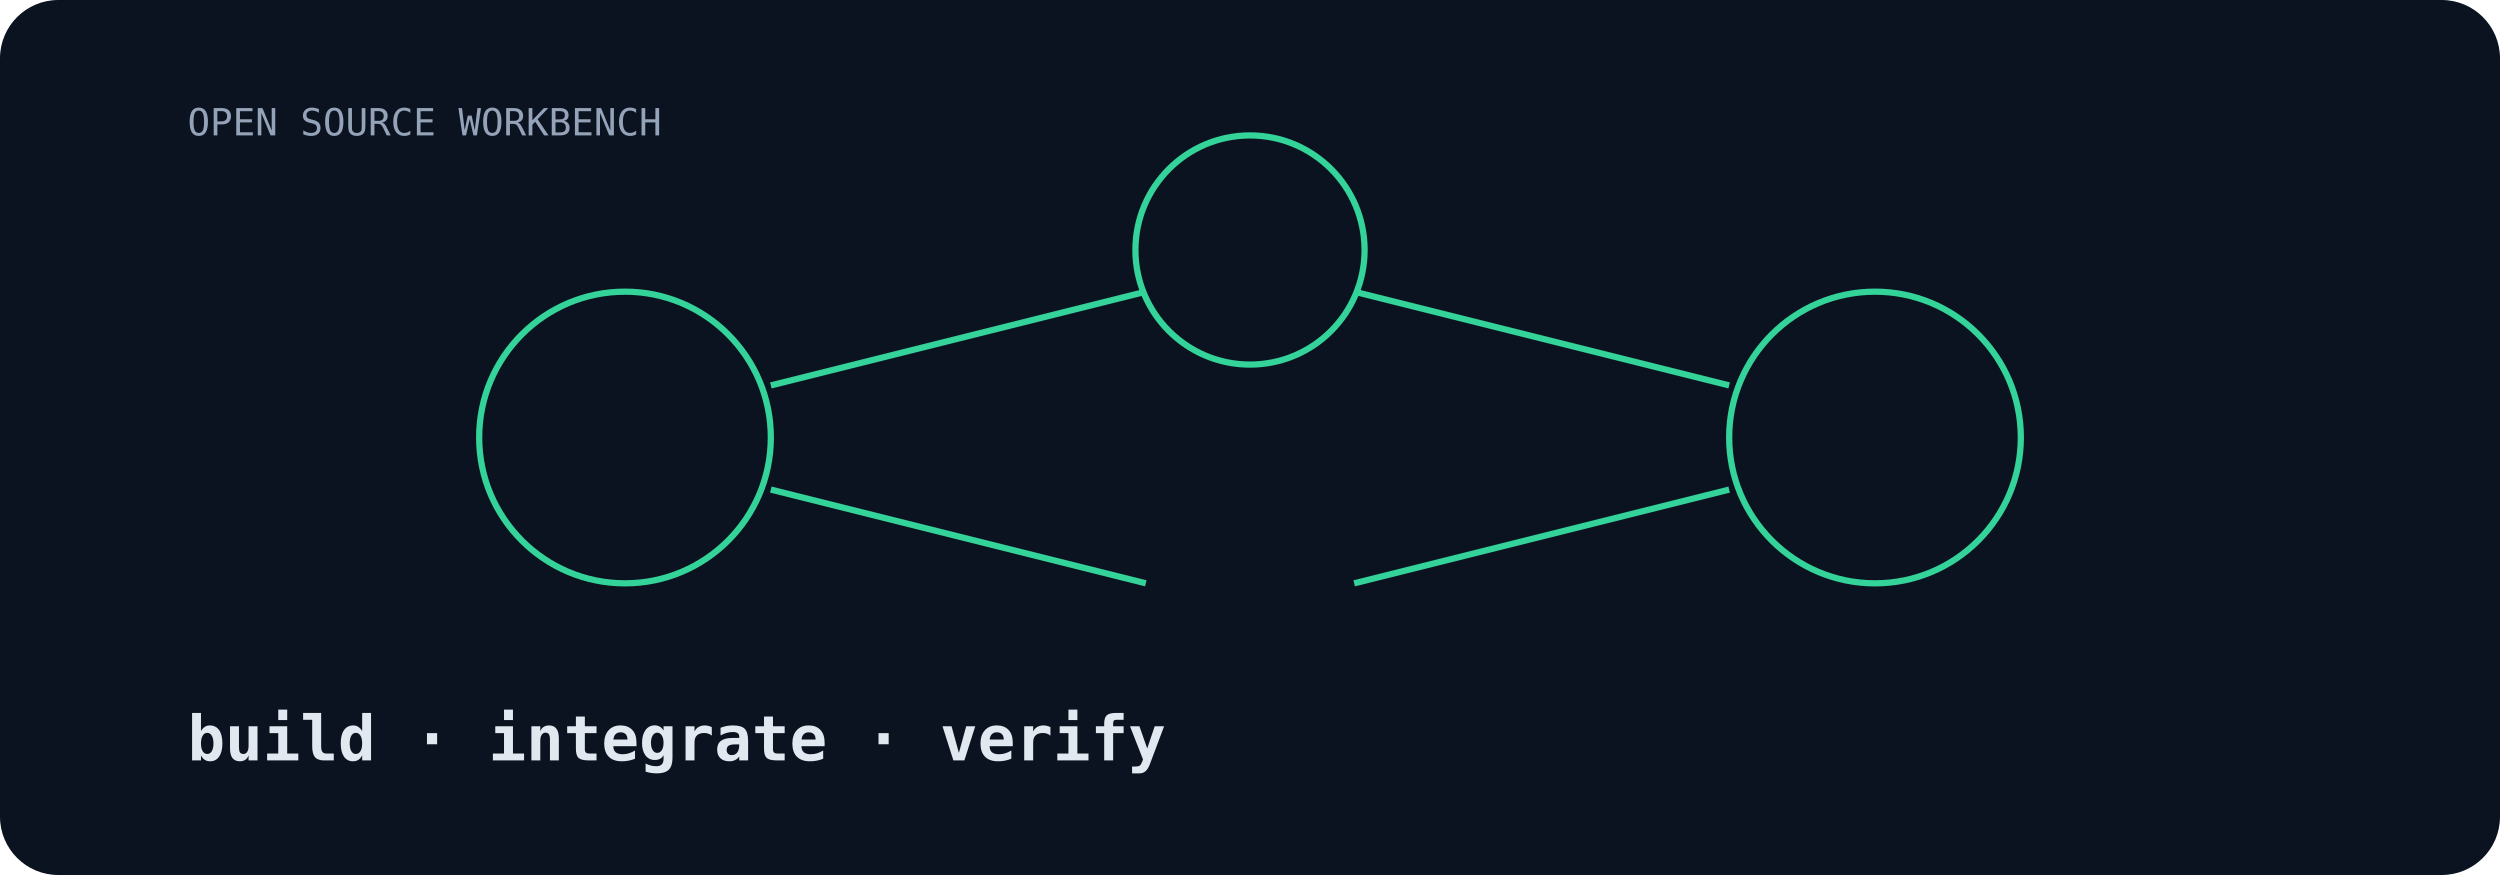
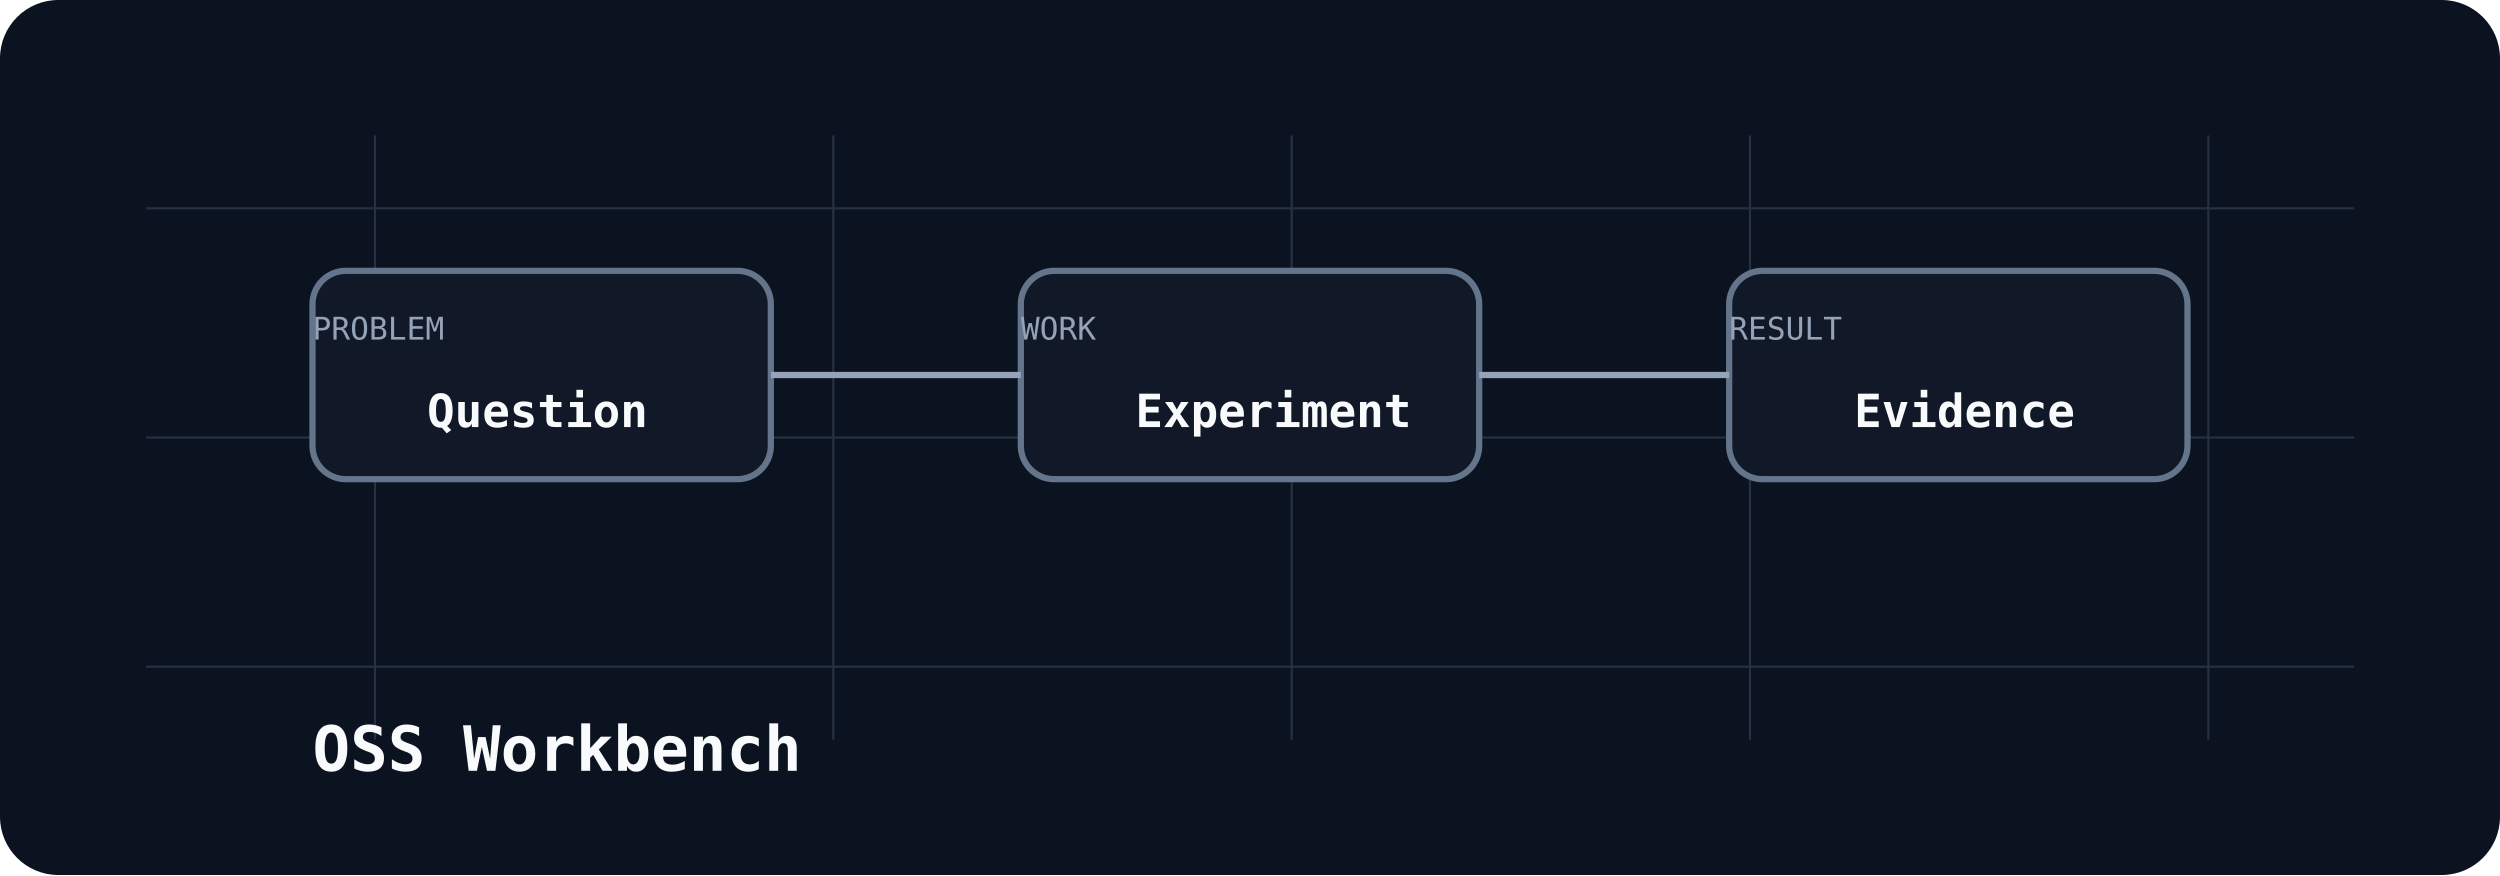
<svg xmlns="http://www.w3.org/2000/svg" viewBox="0 0 1200 420">
  <rect width="1200" height="420" rx="28" fill="#0b1220" />
-   <g fill="none" stroke="#34d399" stroke-width="3">
-     <circle cx="300" cy="210" r="70" />
-     <circle cx="600" cy="120" r="55" />
-     <circle cx="900" cy="210" r="70" />
-     <path d="M370 185 550 140M650 140l180 45M370 235l180 45M650 280l180-45" />
+   <g stroke="#263244" stroke-width="1">
+     <path d="M70 100h1060M70 210h1060M70 320h1060" />
+     <path d="M180 65v290M400 65v290M620 65v290M840 65v290M1060 65v290" />
  </g>
-   <g fill="#e2e8f0" font-family="ui-monospace,monospace">
-     <text x="90" y="65" font-size="18" fill="#94a3b8">OPEN SOURCE WORKBENCH</text>
-     <text x="90" y="365" font-size="30" font-weight="700">build · integrate · verify</text>
+   <g fill="#111827" stroke="#64748b" stroke-width="3">
+     <rect x="150" y="130" width="220" height="100" rx="16" />
+     <rect x="490" y="130" width="220" height="100" rx="16" />
+     <rect x="830" y="130" width="220" height="100" rx="16" />
+   </g>
+   <g fill="none" stroke="#94a3b8" stroke-width="3">
+     <path d="M370 180h120M710 180h120" />
+   </g>
+   <g fill="#f8fafc" font-family="ui-monospace,SFMono-Regular,Menlo,monospace">
+     <text x="150" y="163" font-size="15" fill="#94a3b8">PROBLEM</text>
+     <text x="205" y="205" font-size="22" font-weight="700">Question</text>
+     <text x="490" y="163" font-size="15" fill="#94a3b8">WORK</text>
+     <text x="545" y="205" font-size="22" font-weight="700">Experiment</text>
+     <text x="830" y="163" font-size="15" fill="#94a3b8">RESULT</text>
+     <text x="890" y="205" font-size="22" font-weight="700">Evidence</text>
+     <text x="150" y="370" font-size="30" font-weight="700">OSS Workbench</text>
  </g>
</svg>
